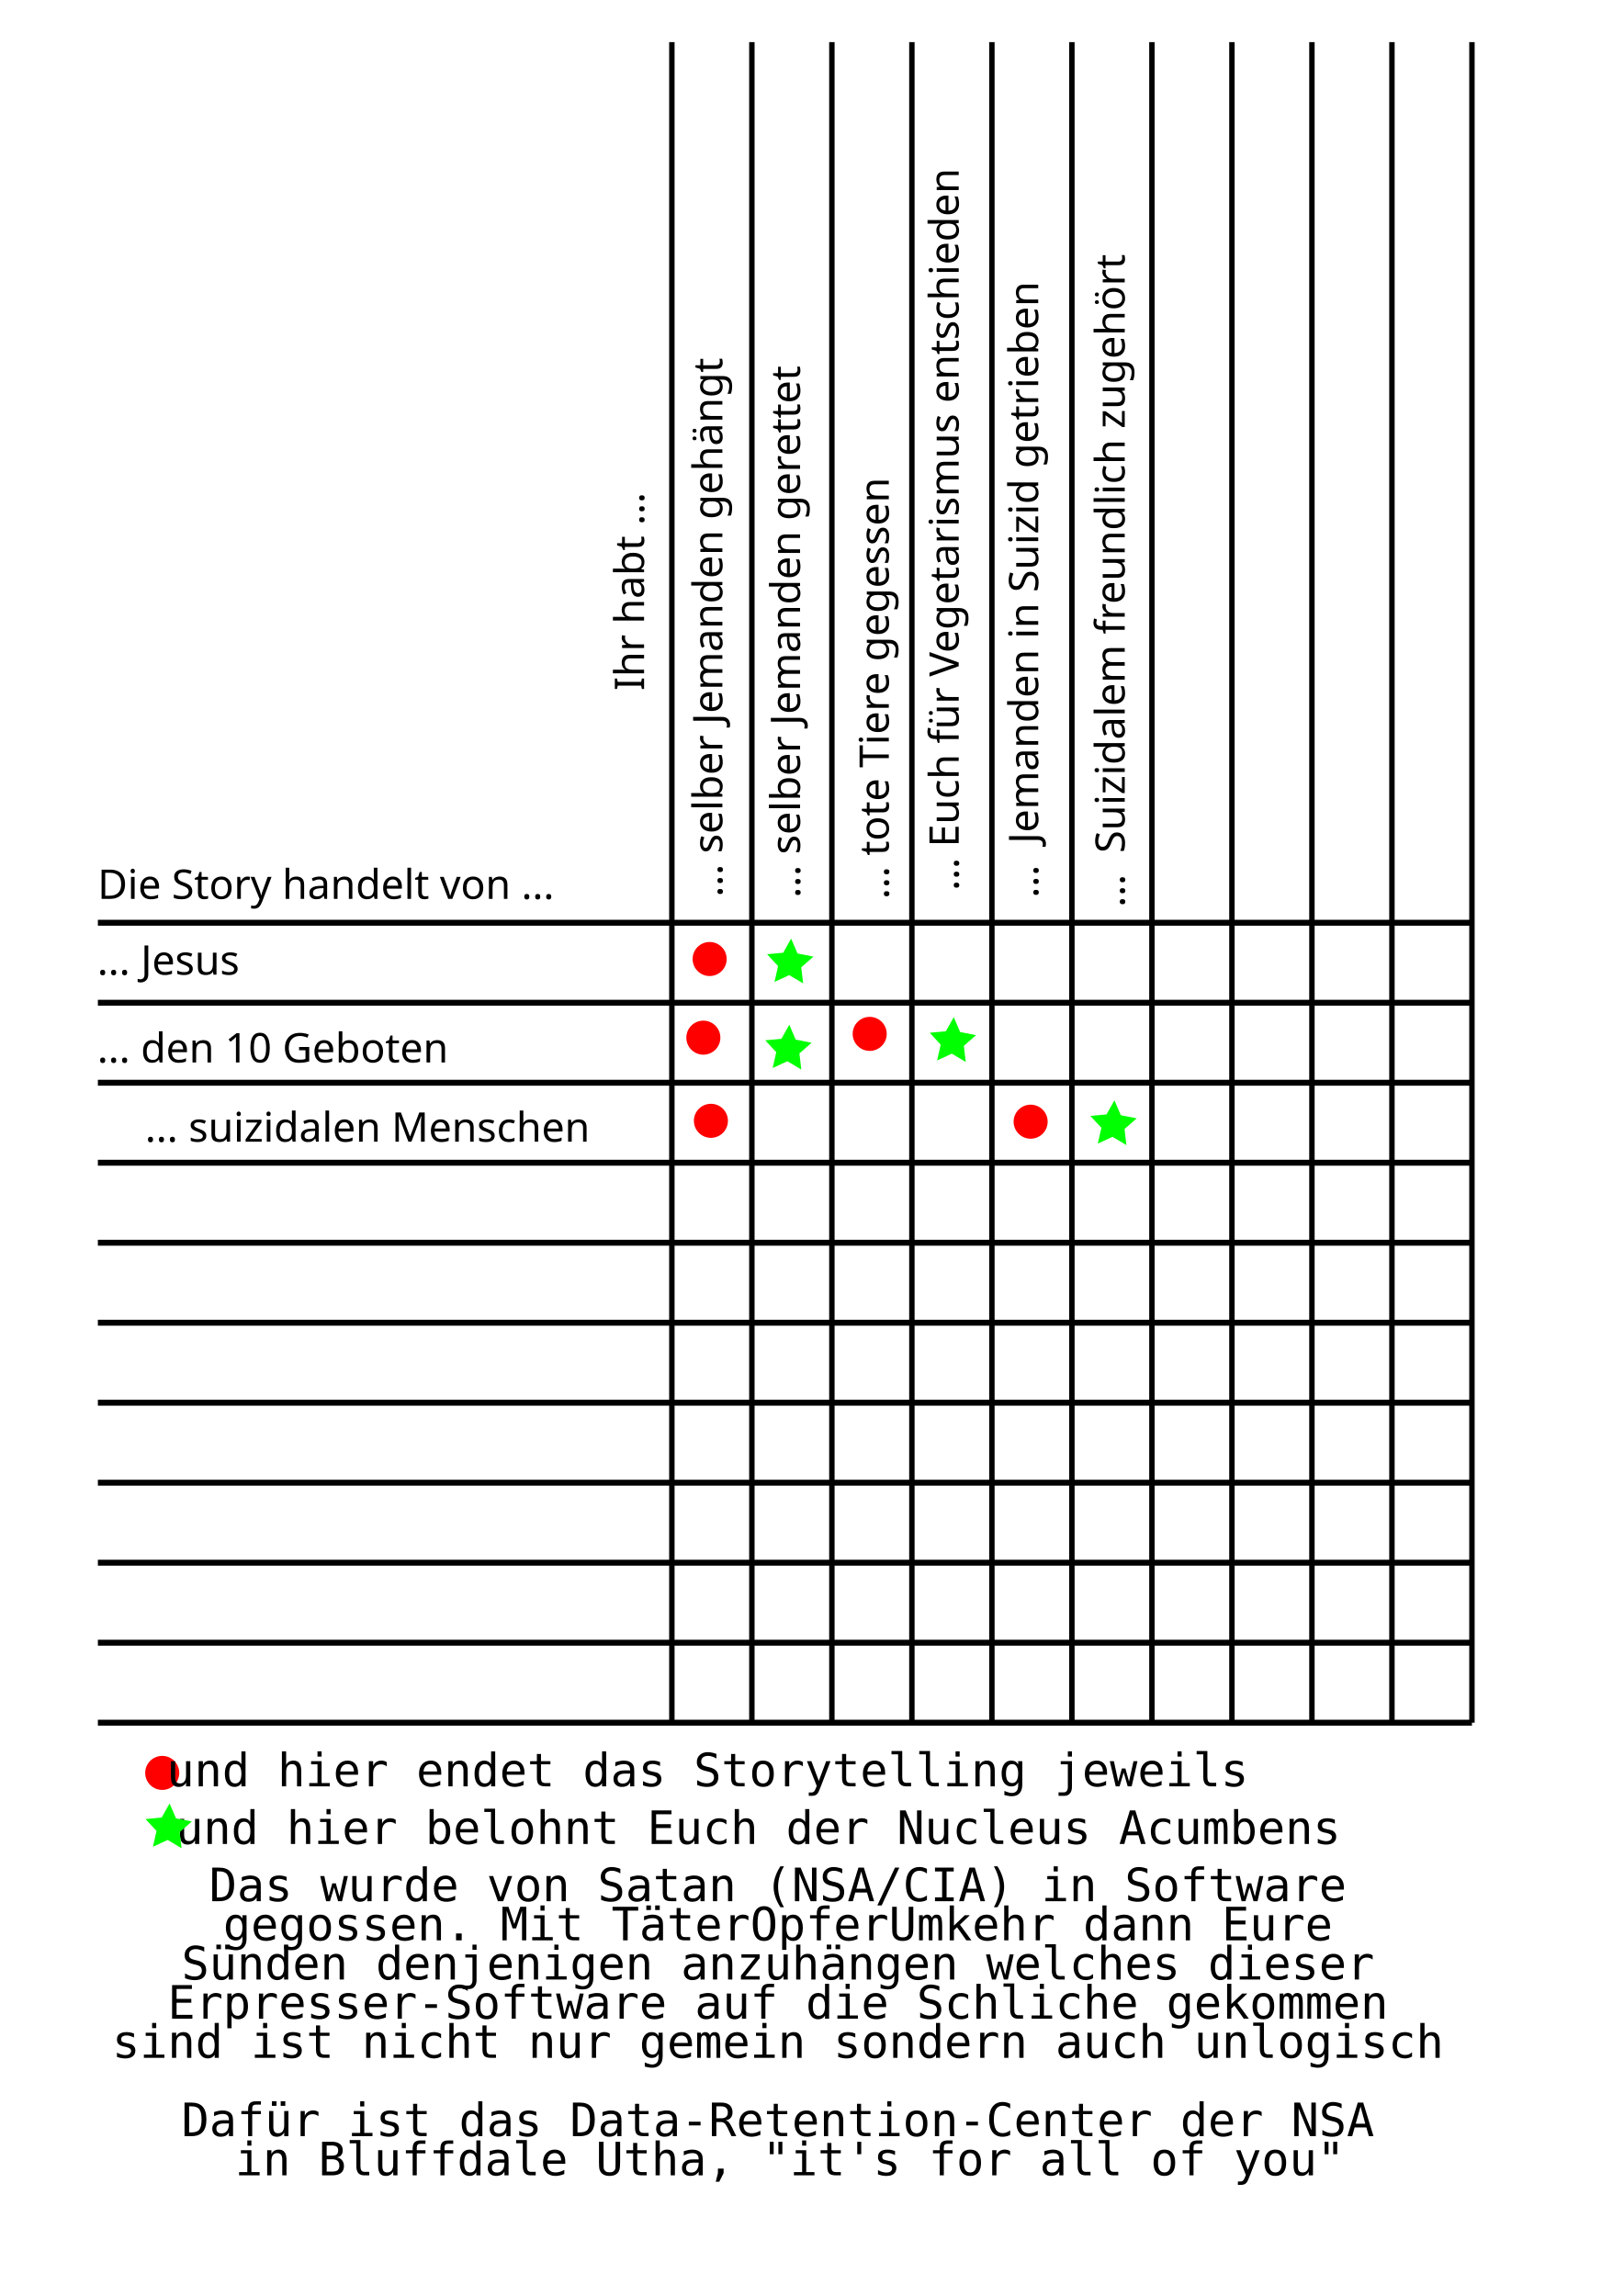
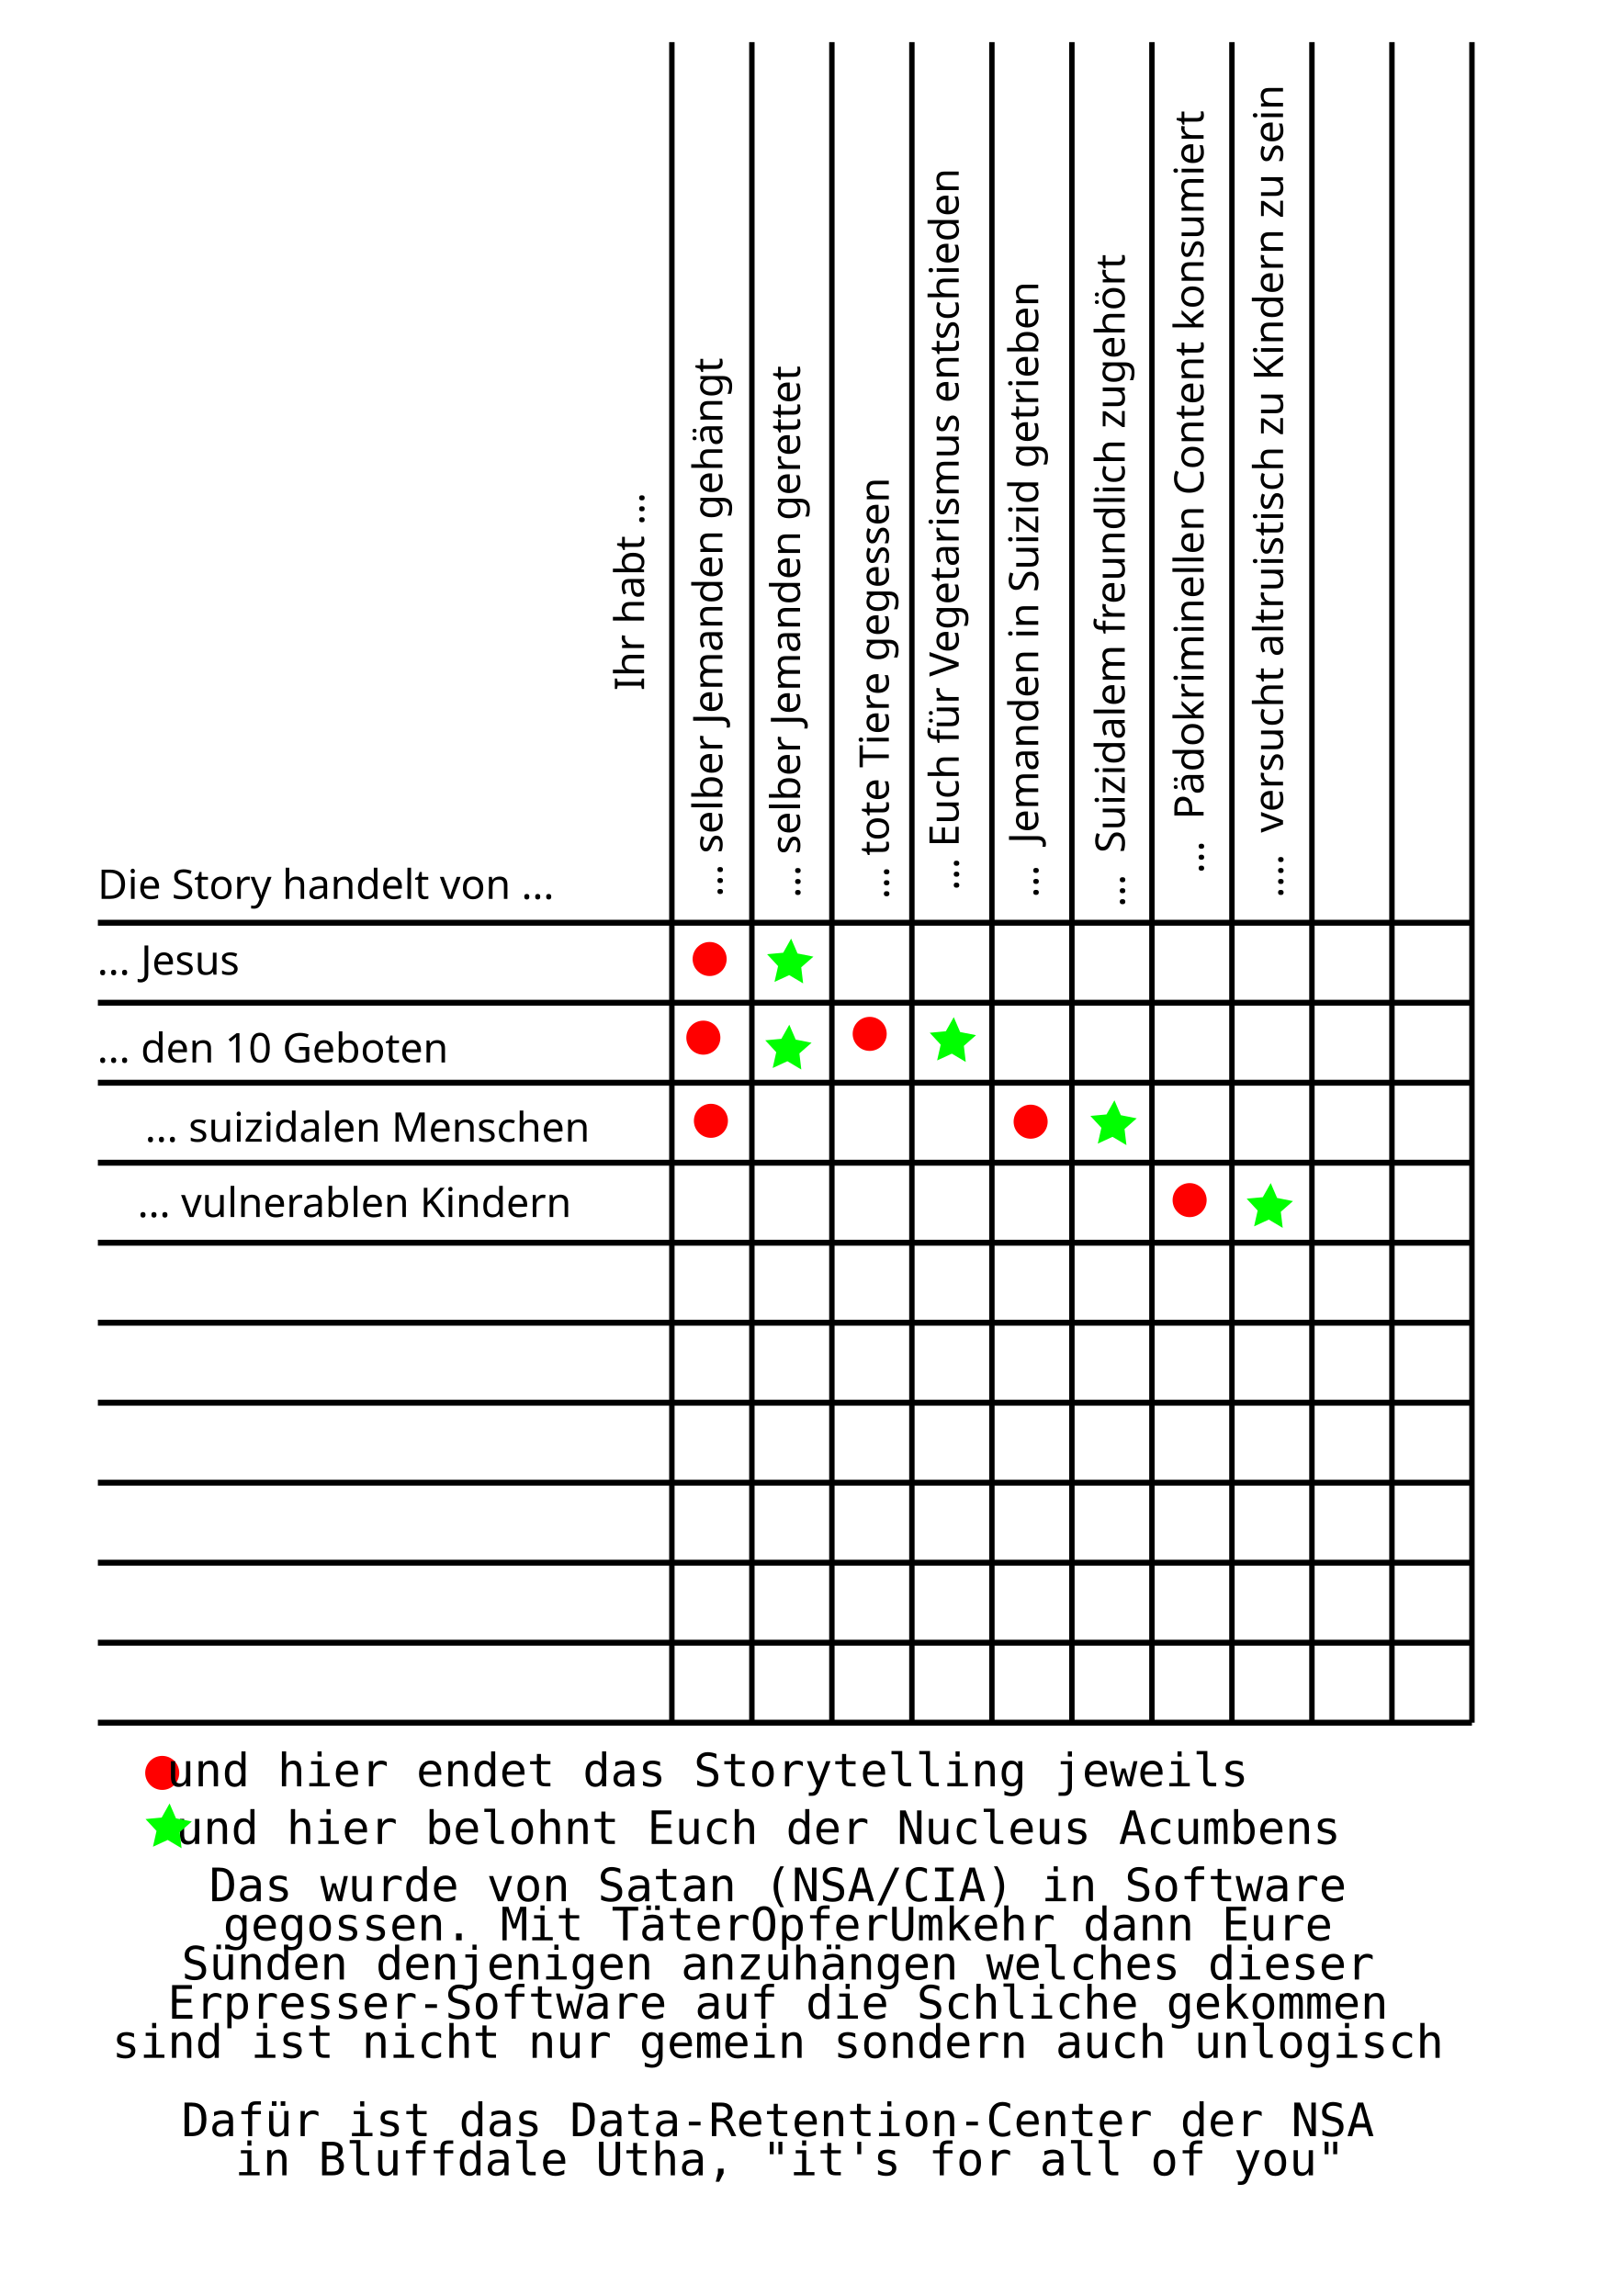
<svg xmlns="http://www.w3.org/2000/svg" width="210mm" height="297mm" viewBox="0 0 210 297" version="1.1" id="svg5">
  <defs id="defs2" />
  <g id="layer1">
    <path style="fill:none;stroke:#000000;stroke-width:0.765;stroke-linecap:butt;stroke-linejoin:miter;stroke-miterlimit:4;stroke-dasharray:none;stroke-opacity:1" d="M 12.659,212.492 H 190.372" id="path857" />
    <path style="fill:none;stroke:#000000;stroke-width:0.765;stroke-linecap:butt;stroke-linejoin:miter;stroke-miterlimit:4;stroke-dasharray:none;stroke-opacity:1" d="M 12.659,202.144 H 190.372" id="path939" />
    <path style="fill:none;stroke:#000000;stroke-width:0.765;stroke-linecap:butt;stroke-linejoin:miter;stroke-miterlimit:4;stroke-dasharray:none;stroke-opacity:1" d="M 12.659,191.796 H 190.372" id="path941" />
    <path style="fill:none;stroke:#000000;stroke-width:0.765;stroke-linecap:butt;stroke-linejoin:miter;stroke-miterlimit:4;stroke-dasharray:none;stroke-opacity:1" d="M 12.659,181.449 H 190.372" id="path943" />
    <path style="fill:none;stroke:#000000;stroke-width:0.765;stroke-linecap:butt;stroke-linejoin:miter;stroke-miterlimit:4;stroke-dasharray:none;stroke-opacity:1" d="M 12.659,171.101 H 190.372" id="path945" />
    <path style="fill:none;stroke:#000000;stroke-width:0.765;stroke-linecap:butt;stroke-linejoin:miter;stroke-miterlimit:4;stroke-dasharray:none;stroke-opacity:1" d="M 12.659,160.753 H 190.372" id="path947" />
    <path style="fill:none;stroke:#000000;stroke-width:0.765;stroke-linecap:butt;stroke-linejoin:miter;stroke-miterlimit:4;stroke-dasharray:none;stroke-opacity:1" d="M 12.659,150.405 H 190.372" id="path949" />
    <path style="fill:none;stroke:#000000;stroke-width:0.765;stroke-linecap:butt;stroke-linejoin:miter;stroke-miterlimit:4;stroke-dasharray:none;stroke-opacity:1" d="M 12.659,140.058 H 190.372" id="path951" />
    <path style="fill:none;stroke:#000000;stroke-width:0.765;stroke-linecap:butt;stroke-linejoin:miter;stroke-miterlimit:4;stroke-dasharray:none;stroke-opacity:1" d="M 12.659,129.71 H 190.372" id="path953" />
    <path style="fill:none;stroke:#000000;stroke-width:0.765;stroke-linecap:butt;stroke-linejoin:miter;stroke-miterlimit:4;stroke-dasharray:none;stroke-opacity:1" d="M 12.659,119.362 H 190.372" id="path955" />
    <path style="fill:none;stroke:#000000;stroke-width:0.765;stroke-linecap:butt;stroke-linejoin:miter;stroke-miterlimit:4;stroke-dasharray:none;stroke-opacity:1" d="M 12.659,222.839 H 190.372" id="path957" />
    <g id="g1057" transform="matrix(0,1.462048,-1,0,356.802,-150.7415)" style="stroke-width:0.7;stroke-miterlimit:4;stroke-dasharray:none">
      <path style="fill:none;stroke:#000000;stroke-width:0.7;stroke-linecap:butt;stroke-linejoin:miter;stroke-miterlimit:4;stroke-dasharray:none;stroke-opacity:1" d="M 106.828,259.56 H 255.519" id="path857-3" />
      <path style="fill:none;stroke:#000000;stroke-width:0.7;stroke-linecap:butt;stroke-linejoin:miter;stroke-miterlimit:4;stroke-dasharray:none;stroke-opacity:1" d="M 106.828,249.212 H 255.519" id="path939-6" />
      <path style="fill:none;stroke:#000000;stroke-width:0.7;stroke-linecap:butt;stroke-linejoin:miter;stroke-miterlimit:4;stroke-dasharray:none;stroke-opacity:1" d="M 106.828,238.864 H 255.519" id="path941-7" />
      <path style="fill:none;stroke:#000000;stroke-width:0.7;stroke-linecap:butt;stroke-linejoin:miter;stroke-miterlimit:4;stroke-dasharray:none;stroke-opacity:1" d="M 106.828,228.516 H 255.519" id="path943-5" />
      <path style="fill:none;stroke:#000000;stroke-width:0.7;stroke-linecap:butt;stroke-linejoin:miter;stroke-miterlimit:4;stroke-dasharray:none;stroke-opacity:1" d="M 106.828,218.169 H 255.519" id="path945-3" />
      <path style="fill:none;stroke:#000000;stroke-width:0.7;stroke-linecap:butt;stroke-linejoin:miter;stroke-miterlimit:4;stroke-dasharray:none;stroke-opacity:1" d="M 106.828,207.821 H 255.519" id="path947-5" />
      <path style="fill:none;stroke:#000000;stroke-width:0.7;stroke-linecap:butt;stroke-linejoin:miter;stroke-miterlimit:4;stroke-dasharray:none;stroke-opacity:1" d="M 106.828,197.473 H 255.519" id="path949-6" />
      <path style="fill:none;stroke:#000000;stroke-width:0.7;stroke-linecap:butt;stroke-linejoin:miter;stroke-miterlimit:4;stroke-dasharray:none;stroke-opacity:1" d="M 106.828,187.126 H 255.519" id="path951-2" />
      <path style="fill:none;stroke:#000000;stroke-width:0.7;stroke-linecap:butt;stroke-linejoin:miter;stroke-miterlimit:4;stroke-dasharray:none;stroke-opacity:1" d="M 106.828,176.778 H 255.519" id="path953-9" />
      <path style="fill:none;stroke:#000000;stroke-width:0.7;stroke-linecap:butt;stroke-linejoin:miter;stroke-miterlimit:4;stroke-dasharray:none;stroke-opacity:1" d="M 106.828,166.43 H 255.519" id="path955-1" />
      <path style="fill:none;stroke:#000000;stroke-width:0.7;stroke-linecap:butt;stroke-linejoin:miter;stroke-miterlimit:4;stroke-dasharray:none;stroke-opacity:1" d="M 106.828,269.907 H 255.519" id="path957-2" />
    </g>
    <text xml:space="preserve" style="font-style:normal;font-weight:normal;font-size:5.292px;line-height:1.25;font-family:sans-serif;letter-spacing:0px;word-spacing:0px;fill:#000000;fill-opacity:1;stroke:none;stroke-width:0.265" x="12.579" y="126.083" id="text7679">
      <tspan id="tspan7677" style="font-size:5.292px;stroke-width:0.265" x="12.579" y="126.083">... Jesus</tspan>
    </text>
    <text xml:space="preserve" style="font-style:normal;font-weight:normal;font-size:5.292px;line-height:1.25;font-family:sans-serif;letter-spacing:0px;word-spacing:0px;fill:#000000;fill-opacity:1;stroke:none;stroke-width:0.265" x="12.579" y="137.434" id="text7679-6">
      <tspan id="tspan7677-2" style="font-size:5.292px;stroke-width:0.265" x="12.579" y="137.434">... den 10 Geboten</tspan>
    </text>
    <text xml:space="preserve" style="font-style:normal;font-weight:normal;font-size:5.292px;line-height:1.25;font-family:sans-serif;letter-spacing:0px;word-spacing:0px;fill:#000000;fill-opacity:1;stroke:none;stroke-width:0.265" x="18.763" y="147.69" id="text7679-6-3">
      <tspan id="tspan7677-2-7" style="font-size:5.292px;stroke-width:0.265" x="18.763" y="147.69">... suizidalen Menschen</tspan>
    </text>
+     <text xml:space="preserve" style="font-style:normal;font-weight:normal;font-size:5.292px;line-height:1.25;font-family:sans-serif;letter-spacing:0px;word-spacing:0px;fill:#000000;fill-opacity:1;stroke:none;stroke-width:0.265" x="17.79" y="157.426" id="text7679-6-3-9">
+       <tspan id="tspan7677-2-7-3" style="font-size:5.292px;stroke-width:0.265" x="17.79" y="157.426">... vulnerablen Kindern</tspan>
+     </text>
    <text xml:space="preserve" style="font-style:normal;font-weight:normal;font-size:5.292px;line-height:1.25;font-family:sans-serif;letter-spacing:0px;word-spacing:0px;fill:#000000;fill-opacity:1;stroke:none;stroke-width:0.265" x="12.626" y="116.279" id="text9459">
      <tspan id="tspan9457" style="font-size:5.292px;stroke-width:0.265" x="12.626" y="116.279">Die Story handelt von ...</tspan>
    </text>
    <text xml:space="preserve" style="font-style:normal;font-weight:normal;font-size:5.292px;line-height:1.25;font-family:sans-serif;letter-spacing:0px;word-spacing:0px;fill:#000000;fill-opacity:1;stroke:none;stroke-width:0.265" x="-116.022" y="93.425" id="text9459-7" transform="rotate(-90)">
      <tspan id="tspan9457-0" style="font-size:5.292px;stroke-width:0.265" x="-116.022" y="93.425">... selber Jemanden gehängt</tspan>
    </text>
    <text xml:space="preserve" style="font-style:normal;font-weight:normal;font-size:5.292px;line-height:1.25;font-family:sans-serif;letter-spacing:0px;word-spacing:0px;fill:#000000;fill-opacity:1;stroke:none;stroke-width:0.265" x="-116.15" y="103.479" id="text9459-7-6" transform="rotate(-90)">
      <tspan id="tspan9457-0-0" style="font-size:5.292px;stroke-width:0.265" x="-116.15" y="103.479">... selber Jemanden gerettet</tspan>
    </text>
    <text xml:space="preserve" style="font-style:normal;font-weight:normal;font-size:5.292px;line-height:1.25;font-family:sans-serif;letter-spacing:0px;word-spacing:0px;fill:#000000;fill-opacity:1;stroke:none;stroke-width:0.265" x="-116.314" y="114.955" id="text9459-7-6-8" transform="rotate(-90)">
      <tspan id="tspan9457-0-0-7" style="font-size:5.292px;stroke-width:0.265" x="-116.314" y="114.955">... tote Tiere gegessen</tspan>
    </text>
    <text xml:space="preserve" style="font-style:normal;font-weight:normal;font-size:5.292px;line-height:1.25;font-family:sans-serif;letter-spacing:0px;word-spacing:0px;fill:#000000;fill-opacity:1;stroke:none;stroke-width:0.265" x="-89.345" y="83.301" id="text9459-7-9" transform="rotate(-90)">
      <tspan id="tspan9457-0-3" style="font-size:5.292px;stroke-width:0.265" x="-89.345" y="83.301">Ihr habt ...</tspan>
    </text>
    <path style="fill:#00ff00;stroke-width:2.646;stroke-linecap:round;stroke-miterlimit:4;stroke-dasharray:none" id="path26277" d="m 57.799,92.253 -10.562,9.268 1.647,13.955 -12.078,-7.181 -12.763,5.879 3.097,-13.706 -9.535,-10.321 13.992,-1.29 6.87,-12.258 5.551,12.909 z" transform="matrix(0.1490411,0,0,0.1490411,96.58705,109.9965)" />
    <path style="fill:#00ff00;stroke-width:2.646;stroke-linecap:round;stroke-miterlimit:4;stroke-dasharray:none" id="path26277-1" transform="matrix(0.1490411,0,0,0.1490411,96.34936,121.1356)" d="m 57.799,92.253 -10.562,9.268 1.647,13.955 -12.078,-7.181 -12.763,5.879 3.097,-13.706 -9.535,-10.321 13.992,-1.29 6.87,-12.258 5.551,12.909 z" />
    <path style="fill:#00ff00;stroke-width:2.646;stroke-linecap:round;stroke-miterlimit:4;stroke-dasharray:none" id="path26277-1-3" transform="matrix(0.1490411,0,0,0.1490411,138.4004,130.9149)" d="m 57.799,92.253 -10.562,9.268 1.647,13.955 -12.078,-7.181 -12.763,5.879 3.097,-13.706 -9.535,-10.321 13.992,-1.29 6.87,-12.258 5.551,12.909 z" />
    <path style="fill:#00ff00;stroke-width:2.646;stroke-linecap:round;stroke-miterlimit:4;stroke-dasharray:none" id="path26277-1-2" transform="matrix(0.1490411,0,0,0.1490411,117.6194,120.1577)" d="m 57.799,92.253 -10.562,9.268 1.647,13.955 -12.078,-7.181 -12.763,5.879 3.097,-13.706 -9.535,-10.321 13.992,-1.29 6.87,-12.258 5.551,12.909 z" />
    <circle style="fill:#ff0000;stroke-width:0.7;stroke-linecap:round;stroke-miterlimit:4;stroke-dasharray:none" id="path29438" cx="91.781" cy="124.053" r="2.202" />
    <circle style="fill:#ff0000;stroke-width:0.7;stroke-linecap:round;stroke-miterlimit:4;stroke-dasharray:none" id="path29438-6" cx="90.967" cy="134.227" r="2.202" />
    <circle style="fill:#ff0000;stroke-width:0.7;stroke-linecap:round;stroke-miterlimit:4;stroke-dasharray:none" id="path29438-6-8" cx="91.945" cy="144.984" r="2.202" />
    <circle style="fill:#ff0000;stroke-width:0.7;stroke-linecap:round;stroke-miterlimit:4;stroke-dasharray:none" id="path29438-6-97" cx="133.296" cy="145.097" r="2.202" />
    <circle style="fill:#ff0000;stroke-width:0.7;stroke-linecap:round;stroke-miterlimit:4;stroke-dasharray:none" id="path29438-6-9" cx="112.481" cy="133.738" r="2.202" />
    <text xml:space="preserve" style="font-style:normal;font-weight:normal;font-size:5.292px;line-height:1.25;font-family:sans-serif;letter-spacing:0px;word-spacing:0px;fill:#000000;fill-opacity:1;stroke:none;stroke-width:0.265" x="-115.202" y="123.993" id="text9459-7-6-8-0" transform="rotate(-90)">
      <tspan id="tspan9457-0-0-7-2" style="font-size:5.292px;stroke-width:0.265" x="-115.202" y="123.993">... Euch für Vegetarismus entschieden</tspan>
    </text>
    <text xml:space="preserve" style="font-style:normal;font-weight:normal;font-size:5.292px;line-height:1.25;font-family:sans-serif;letter-spacing:0px;word-spacing:0px;fill:#000000;fill-opacity:1;stroke:none;stroke-width:0.265" x="-116.136" y="134.28" id="text9459-7-6-8-0-5" transform="rotate(-90)">
      <tspan id="tspan9457-0-0-7-2-9" style="font-size:5.292px;stroke-width:0.265" x="-116.136" y="134.28">...  Jemanden in Suizid getrieben</tspan>
    </text>
    <text xml:space="preserve" style="font-style:normal;font-weight:normal;font-size:5.292px;line-height:1.25;font-family:sans-serif;letter-spacing:0px;word-spacing:0px;fill:#000000;fill-opacity:1;stroke:none;stroke-width:0.265" x="-117.339" y="145.464" id="text9459-7-6-8-0-5-2" transform="rotate(-90)">
      <tspan id="tspan9457-0-0-7-2-9-2" style="font-size:5.292px;stroke-width:0.265" x="-117.339" y="145.464">...  Suizidalem freundlich zugehört</tspan>
    </text>
+     <text xml:space="preserve" style="font-style:normal;font-weight:normal;font-size:5.292px;line-height:1.25;font-family:sans-serif;letter-spacing:0px;word-spacing:0px;fill:#000000;fill-opacity:1;stroke:none;stroke-width:0.265" x="-113.003" y="155.665" id="text9459-7-6-8-0-5-2-1" transform="rotate(-90)">
+       <tspan id="tspan9457-0-0-7-2-9-2-9" style="font-size:5.292px;stroke-width:0.265" x="-113.003" y="155.665">...  Pädokriminellen Content konsumiert</tspan>
+     </text>
+     <text xml:space="preserve" style="font-style:normal;font-weight:normal;font-size:5.292px;line-height:1.25;font-family:sans-serif;letter-spacing:0px;word-spacing:0px;fill:#000000;fill-opacity:1;stroke:none;stroke-width:0.265" x="-116.146" y="165.937" id="text9459-7-6-8-0-5-2-1-4" transform="rotate(-90)">
+       <tspan id="tspan9457-0-0-7-2-9-2-9-7" style="font-size:5.292px;stroke-width:0.265" x="-116.146" y="165.937">....  versucht altruistisch zu Kindern zu sein</tspan>
+     </text>
    <text xml:space="preserve" style="font-style:normal;font-weight:normal;font-size:5.96px;line-height:0.85;font-family:sans-serif;letter-spacing:0px;word-spacing:0px;fill:#000000;fill-opacity:1;stroke:none;stroke-width:0.149" x="106.039" y="245.93" id="text89739">
      <tspan id="tspan89737" style="font-style:normal;font-variant:normal;font-weight:normal;font-stretch:normal;font-family:monospace;-inkscape-font-specification:monospace;text-align:center;text-anchor:middle;stroke-width:0.149" x="106.039" y="245.93">Das wurde von Satan (NSA/CIA) in Software</tspan>
      <tspan style="font-style:normal;font-variant:normal;font-weight:normal;font-stretch:normal;font-family:monospace;-inkscape-font-specification:monospace;text-align:center;text-anchor:middle;stroke-width:0.149" x="106.039" y="250.996" id="tspan89741">gegossen. Mit TäterOpferUmkehr dann Eure</tspan>
      <tspan style="font-style:normal;font-variant:normal;font-weight:normal;font-stretch:normal;font-family:monospace;-inkscape-font-specification:monospace;text-align:center;text-anchor:middle;stroke-width:0.149" x="106.039" y="256.062" id="tspan89743">Sünden denjenigen anzuhängen welches dieser</tspan>
      <tspan style="font-style:normal;font-variant:normal;font-weight:normal;font-stretch:normal;font-family:monospace;-inkscape-font-specification:monospace;text-align:center;text-anchor:middle;stroke-width:0.149" x="106.039" y="261.128" id="tspan89745">Erpresser-Software auf die Schliche gekommen</tspan>
      <tspan style="font-style:normal;font-variant:normal;font-weight:normal;font-stretch:normal;font-family:monospace;-inkscape-font-specification:monospace;text-align:center;text-anchor:middle;stroke-width:0.149" x="106.039" y="266.194" id="tspan89747">sind ist nicht nur gemein sondern auch unlogisch</tspan>
      <tspan style="font-style:normal;font-variant:normal;font-weight:normal;font-stretch:normal;font-family:monospace;-inkscape-font-specification:monospace;text-align:center;text-anchor:middle;stroke-width:0.149" x="106.039" y="271.26" id="tspan96497" />
      <tspan style="font-style:normal;font-variant:normal;font-weight:normal;font-stretch:normal;font-family:monospace;-inkscape-font-specification:monospace;text-align:center;text-anchor:middle;stroke-width:0.149" x="106.039" y="276.326" id="tspan96499">Dafür ist das Data-Retention-Center der NSA</tspan>
      <tspan style="font-style:normal;font-variant:normal;font-weight:normal;font-stretch:normal;font-family:monospace;-inkscape-font-specification:monospace;text-align:center;text-anchor:middle;stroke-width:0.149" x="106.039" y="281.392" id="tspan96501">in Bluffdale Utha, "it's for all of you"</tspan>
    </text>
    <circle style="fill:#ff0000;stroke-width:0.7;stroke-linecap:round;stroke-miterlimit:4;stroke-dasharray:none" id="path29438-6-8-1" cx="20.981" cy="229.335" r="2.202" />
    <text xml:space="preserve" style="font-style:normal;font-weight:normal;font-size:5.96px;line-height:0.85;font-family:sans-serif;letter-spacing:0px;word-spacing:0px;fill:#000000;fill-opacity:1;stroke:none;stroke-width:0.149" x="95.386" y="231.071" id="text134611">
      <tspan style="font-style:normal;font-variant:normal;font-weight:normal;font-stretch:normal;font-family:monospace;-inkscape-font-specification:monospace;text-align:center;text-anchor:middle;stroke-width:0.149" x="95.386" y="231.071" id="tspan134609">und hier endet das Storytelling jeweils</tspan>
    </text>
    <text xml:space="preserve" style="font-style:normal;font-weight:normal;font-size:5.96px;line-height:0.85;font-family:sans-serif;letter-spacing:0px;word-spacing:0px;fill:#000000;fill-opacity:1;stroke:none;stroke-width:0.149" x="101.926" y="238.528" id="text135406">
      <tspan style="font-style:normal;font-variant:normal;font-weight:normal;font-stretch:normal;font-family:monospace;-inkscape-font-specification:monospace;text-align:center;text-anchor:middle;stroke-width:0.149" x="101.926" y="238.528" id="tspan135404">und hier belohnt Euch der Nucleus Acumbens</tspan>
    </text>
    <path style="fill:#00ff00;stroke-width:2.646;stroke-linecap:round;stroke-miterlimit:4;stroke-dasharray:none" id="path26277-1-2-2" transform="matrix(0.1490411,0,0,0.1490411,16.19849,221.869)" d="m 57.799,92.253 -10.562,9.268 1.647,13.955 -12.078,-7.181 -12.763,5.879 3.097,-13.706 -9.535,-10.321 13.992,-1.29 6.87,-12.258 5.551,12.909 z" />
+     <circle style="fill:#ff0000;stroke-width:0.7;stroke-linecap:round;stroke-miterlimit:4;stroke-dasharray:none" id="path29438-6-97-8" cx="153.859" cy="155.242" r="2.202" />
+     <path style="fill:#00ff00;stroke-width:2.646;stroke-linecap:round;stroke-miterlimit:4;stroke-dasharray:none" id="path26277-1-3-4" transform="matrix(0.1490411,0,0,0.1490411,158.6125,141.6201)" d="m 57.799,92.253 -10.562,9.268 1.647,13.955 -12.078,-7.181 -12.763,5.879 3.097,-13.706 -9.535,-10.321 13.992,-1.29 6.87,-12.258 5.551,12.909 z" />
  </g>
</svg>
